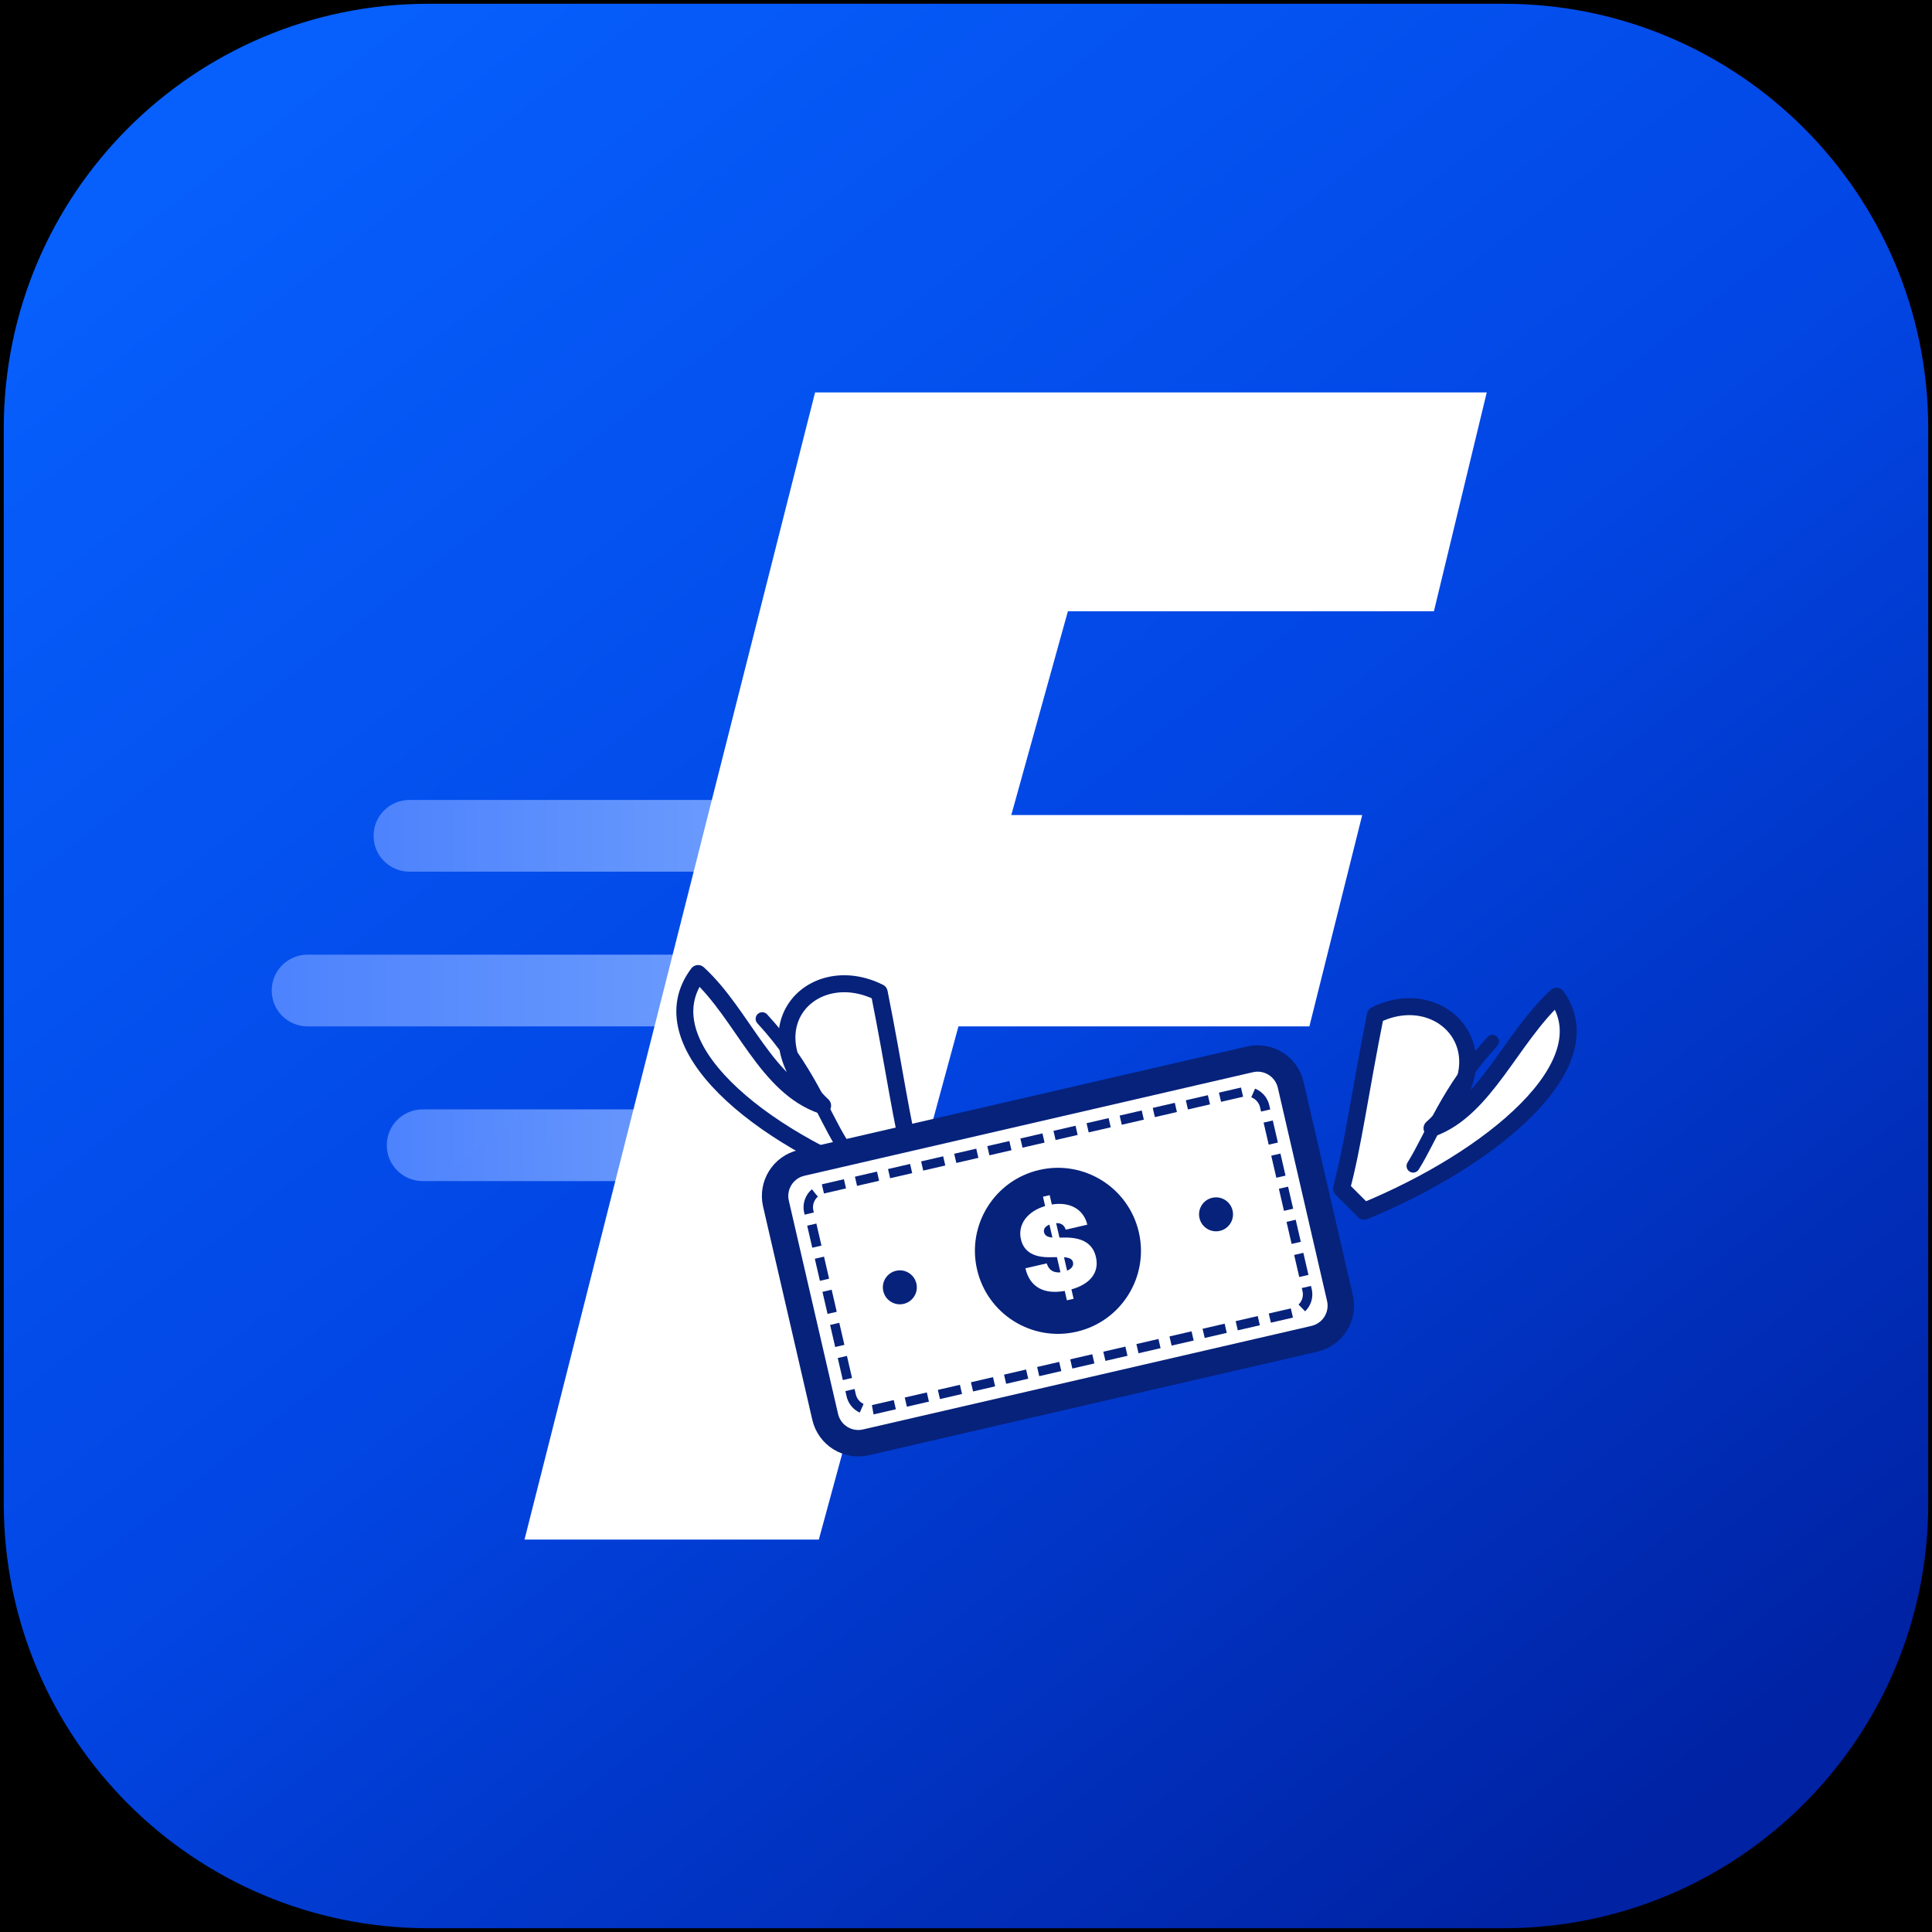
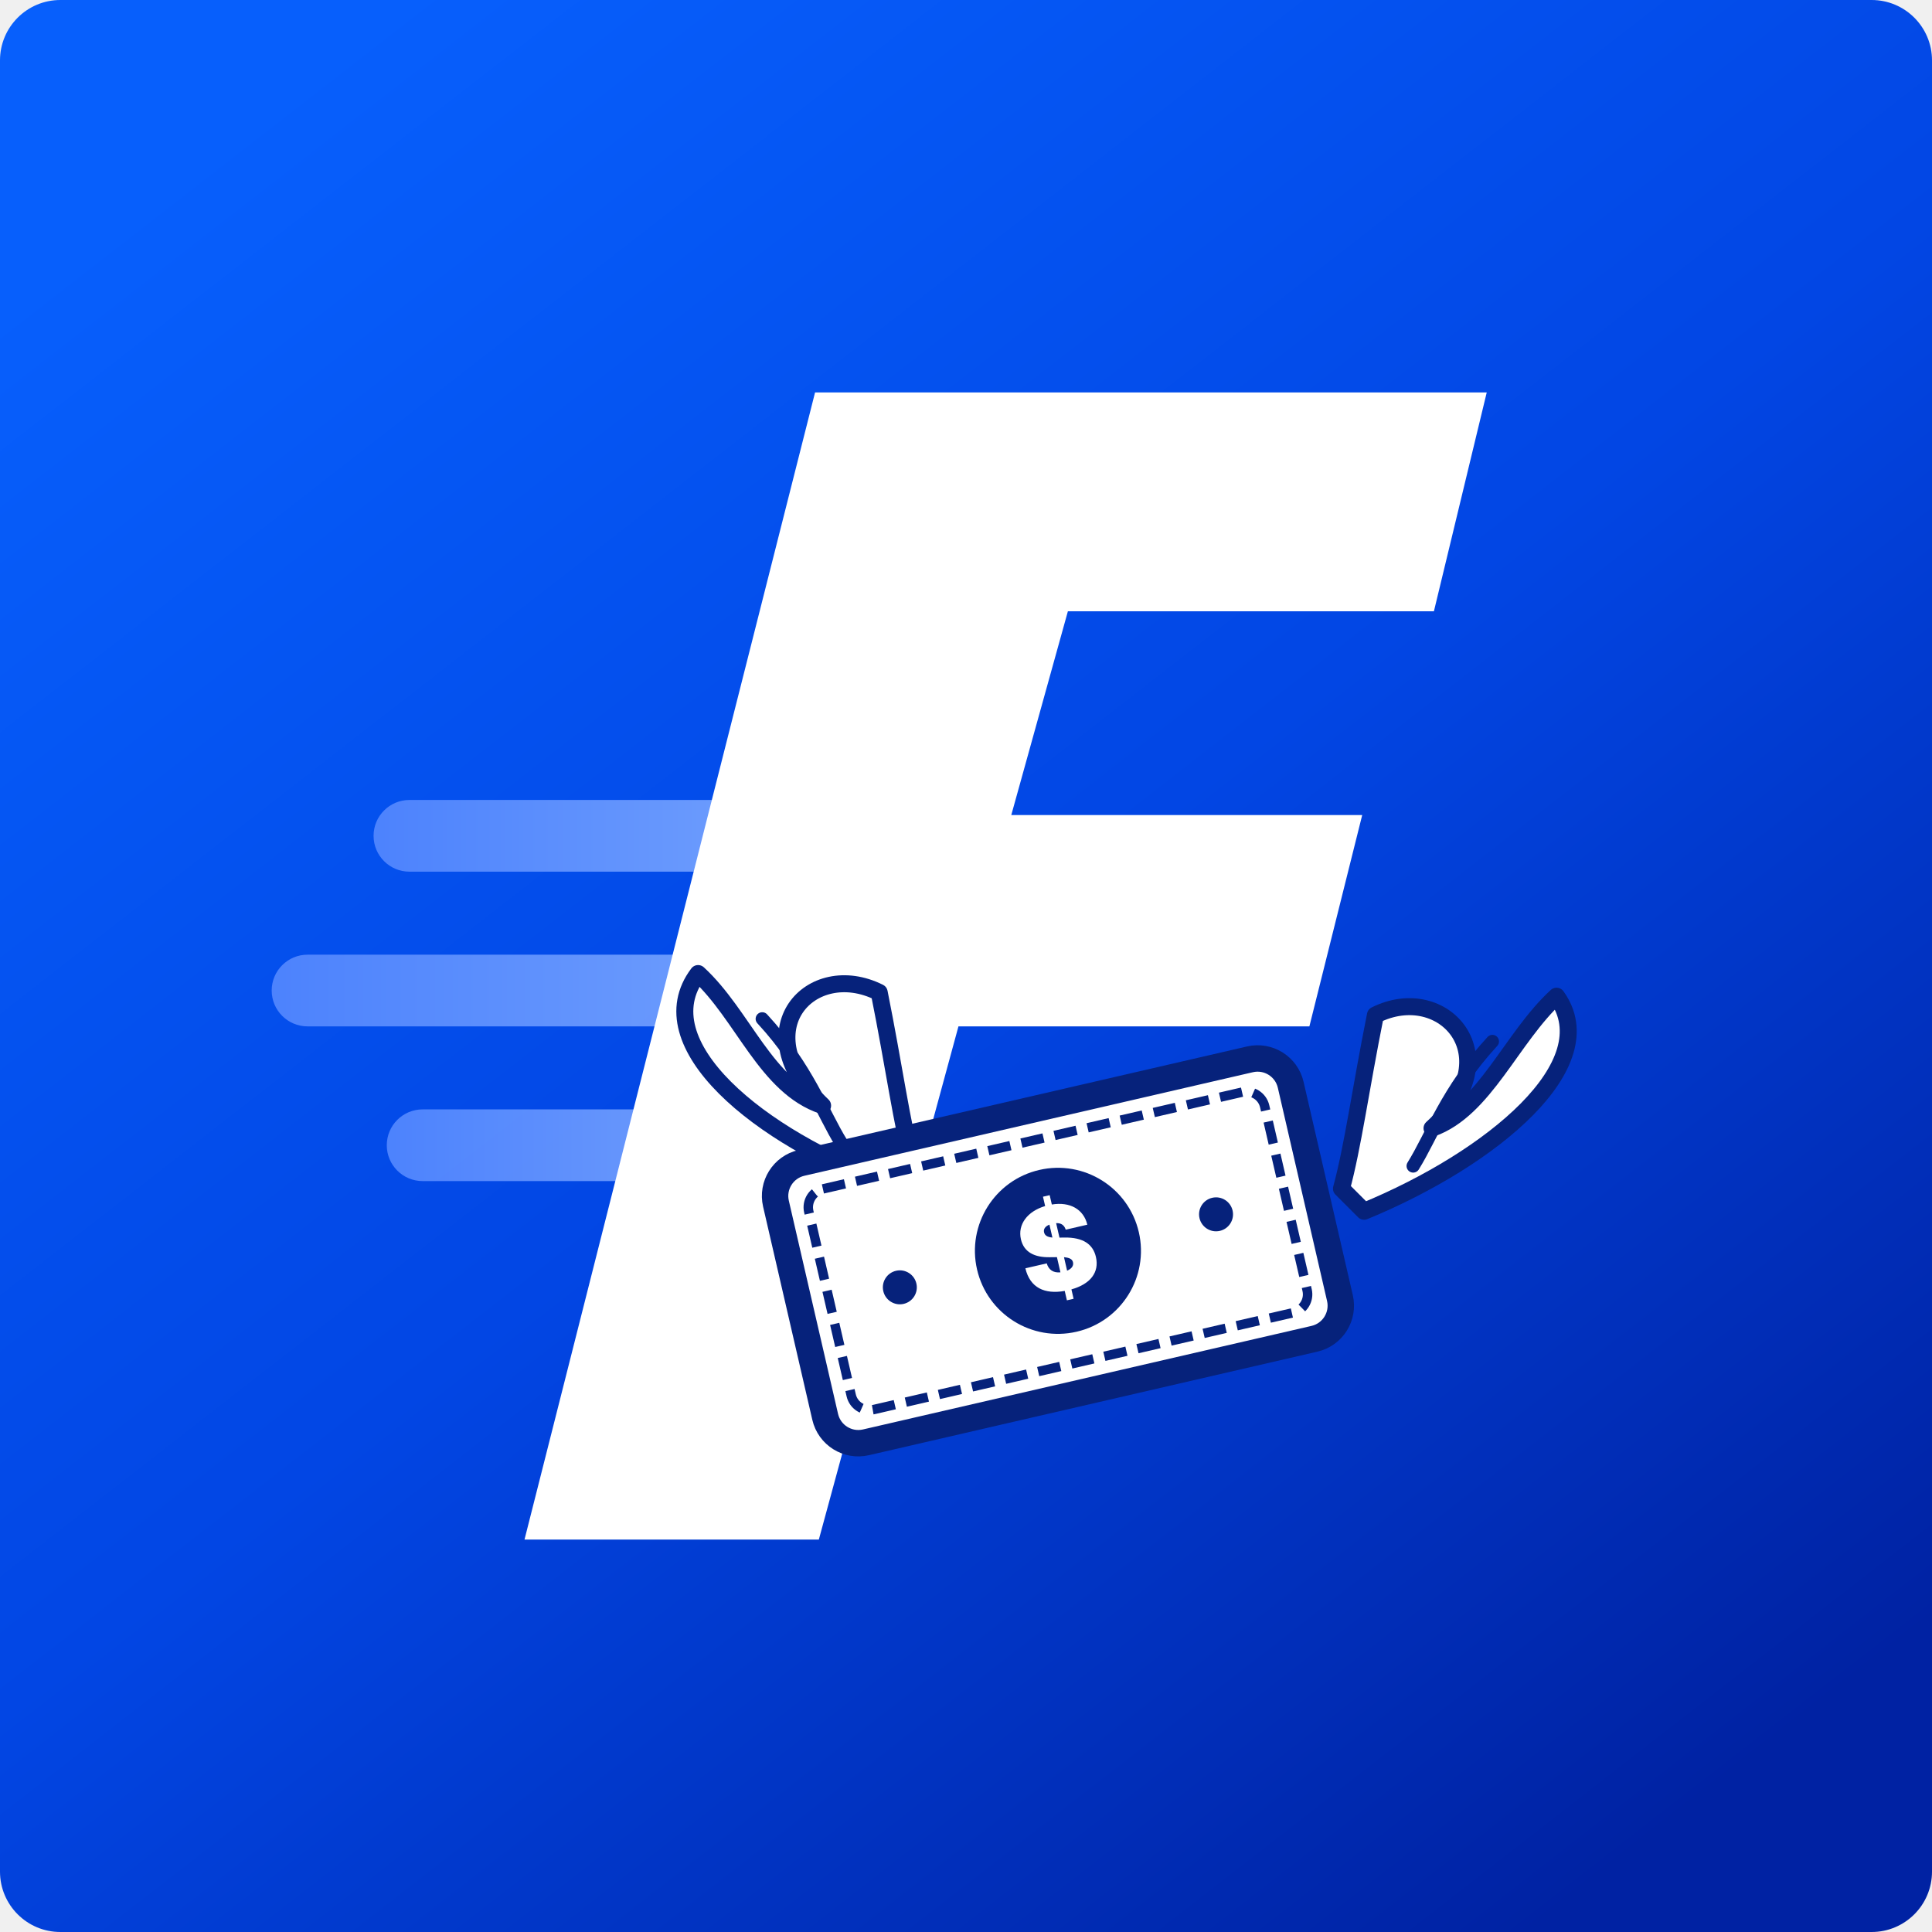
<svg xmlns="http://www.w3.org/2000/svg" viewBox="0 0 1024 1024" width="1024" height="1024">
  <defs>
    <linearGradient id="bgGrad" x1="15%" y1="5%" x2="85%" y2="95%">
      <stop offset="0%" stop-color="#075ffc" />
      <stop offset="50%" stop-color="#0246e4" />
      <stop offset="100%" stop-color="#0022a3" />
    </linearGradient>
    <linearGradient id="speedGrad" x1="0%" y1="0%" x2="100%" y2="0%">
      <stop offset="0%" stop-color="#5588ff" stop-opacity="0.9" />
      <stop offset="100%" stop-color="#7da8ff" stop-opacity="0.9" />
    </linearGradient>
  </defs>
-   <rect width="1024" height="1024" fill="#000000" />
-   <rect x="2" y="2" width="1020" height="1020" rx="225" ry="225" fill="url(#bgGrad)" />
+   <rect width="1024" height="1024" rx="32" ry="32" fill="url(#bgGrad)" />
  <rect x="198" y="424" width="220" height="38" rx="19" fill="url(#speedGrad)" />
  <rect x="144" y="506" width="274" height="38" rx="19" fill="url(#speedGrad)" />
  <rect x="205" y="588" width="186" height="38" rx="19" fill="url(#speedGrad)" />
  <path d="M 432 208 L 788 208 L 760 324 L 566 324 L 536 432 L 722 432 L 694 544 L 508 544 L 434 816 L 278 816 Z" fill="#ffffff" />
  <g transform="translate(348, 540)">
    <g transform="translate(4, 18)">
      <path d="M 120 70 C 50 45 -10 -5 18 -42 C 42 -20 54 18 84 28 C 42 -12 78 -50 114 -32 C 122 8 126 38 132 60 Z" fill="#ffffff" stroke="#06227b" stroke-width="9" stroke-linejoin="round" stroke-linecap="round" />
      <path d="M 52 -18 C 76 8 84 32 94 48" fill="none" stroke="#06227b" stroke-width="7" stroke-linecap="round" />
    </g>
    <g transform="translate(325, 42)">
      <path d="M 50 60 C 118 32 178 -18 152 -54 C 128 -32 114 6 86 16 C 128 -22 92 -62 56 -44 C 48 -4 44 26 38 48 Z" fill="#ffffff" stroke="#06227b" stroke-width="9" stroke-linejoin="round" stroke-linecap="round" />
      <path d="M 118 -30 C 94 -4 86 20 76 36" fill="none" stroke="#06227b" stroke-width="7" stroke-linecap="round" />
    </g>
    <g transform="rotate(-13, 220, 110)">
      <rect x="70" y="45" width="280" height="152" rx="18" ry="18" fill="#ffffff" stroke="#06227b" stroke-width="14" />
      <rect x="86" y="61" width="248" height="120" rx="10" ry="10" fill="none" stroke="#06227b" stroke-width="5" stroke-dasharray="12 6" />
      <circle cx="210" cy="121" r="44" fill="#06227b" />
      <text x="210" y="142" font-family="system-ui, -apple-system, sans-serif" font-size="62" font-weight="900" fill="#ffffff" text-anchor="middle">$</text>
      <circle cx="124" cy="121" r="9" fill="#06227b" />
      <circle cx="296" cy="121" r="9" fill="#06227b" />
    </g>
  </g>
</svg>
